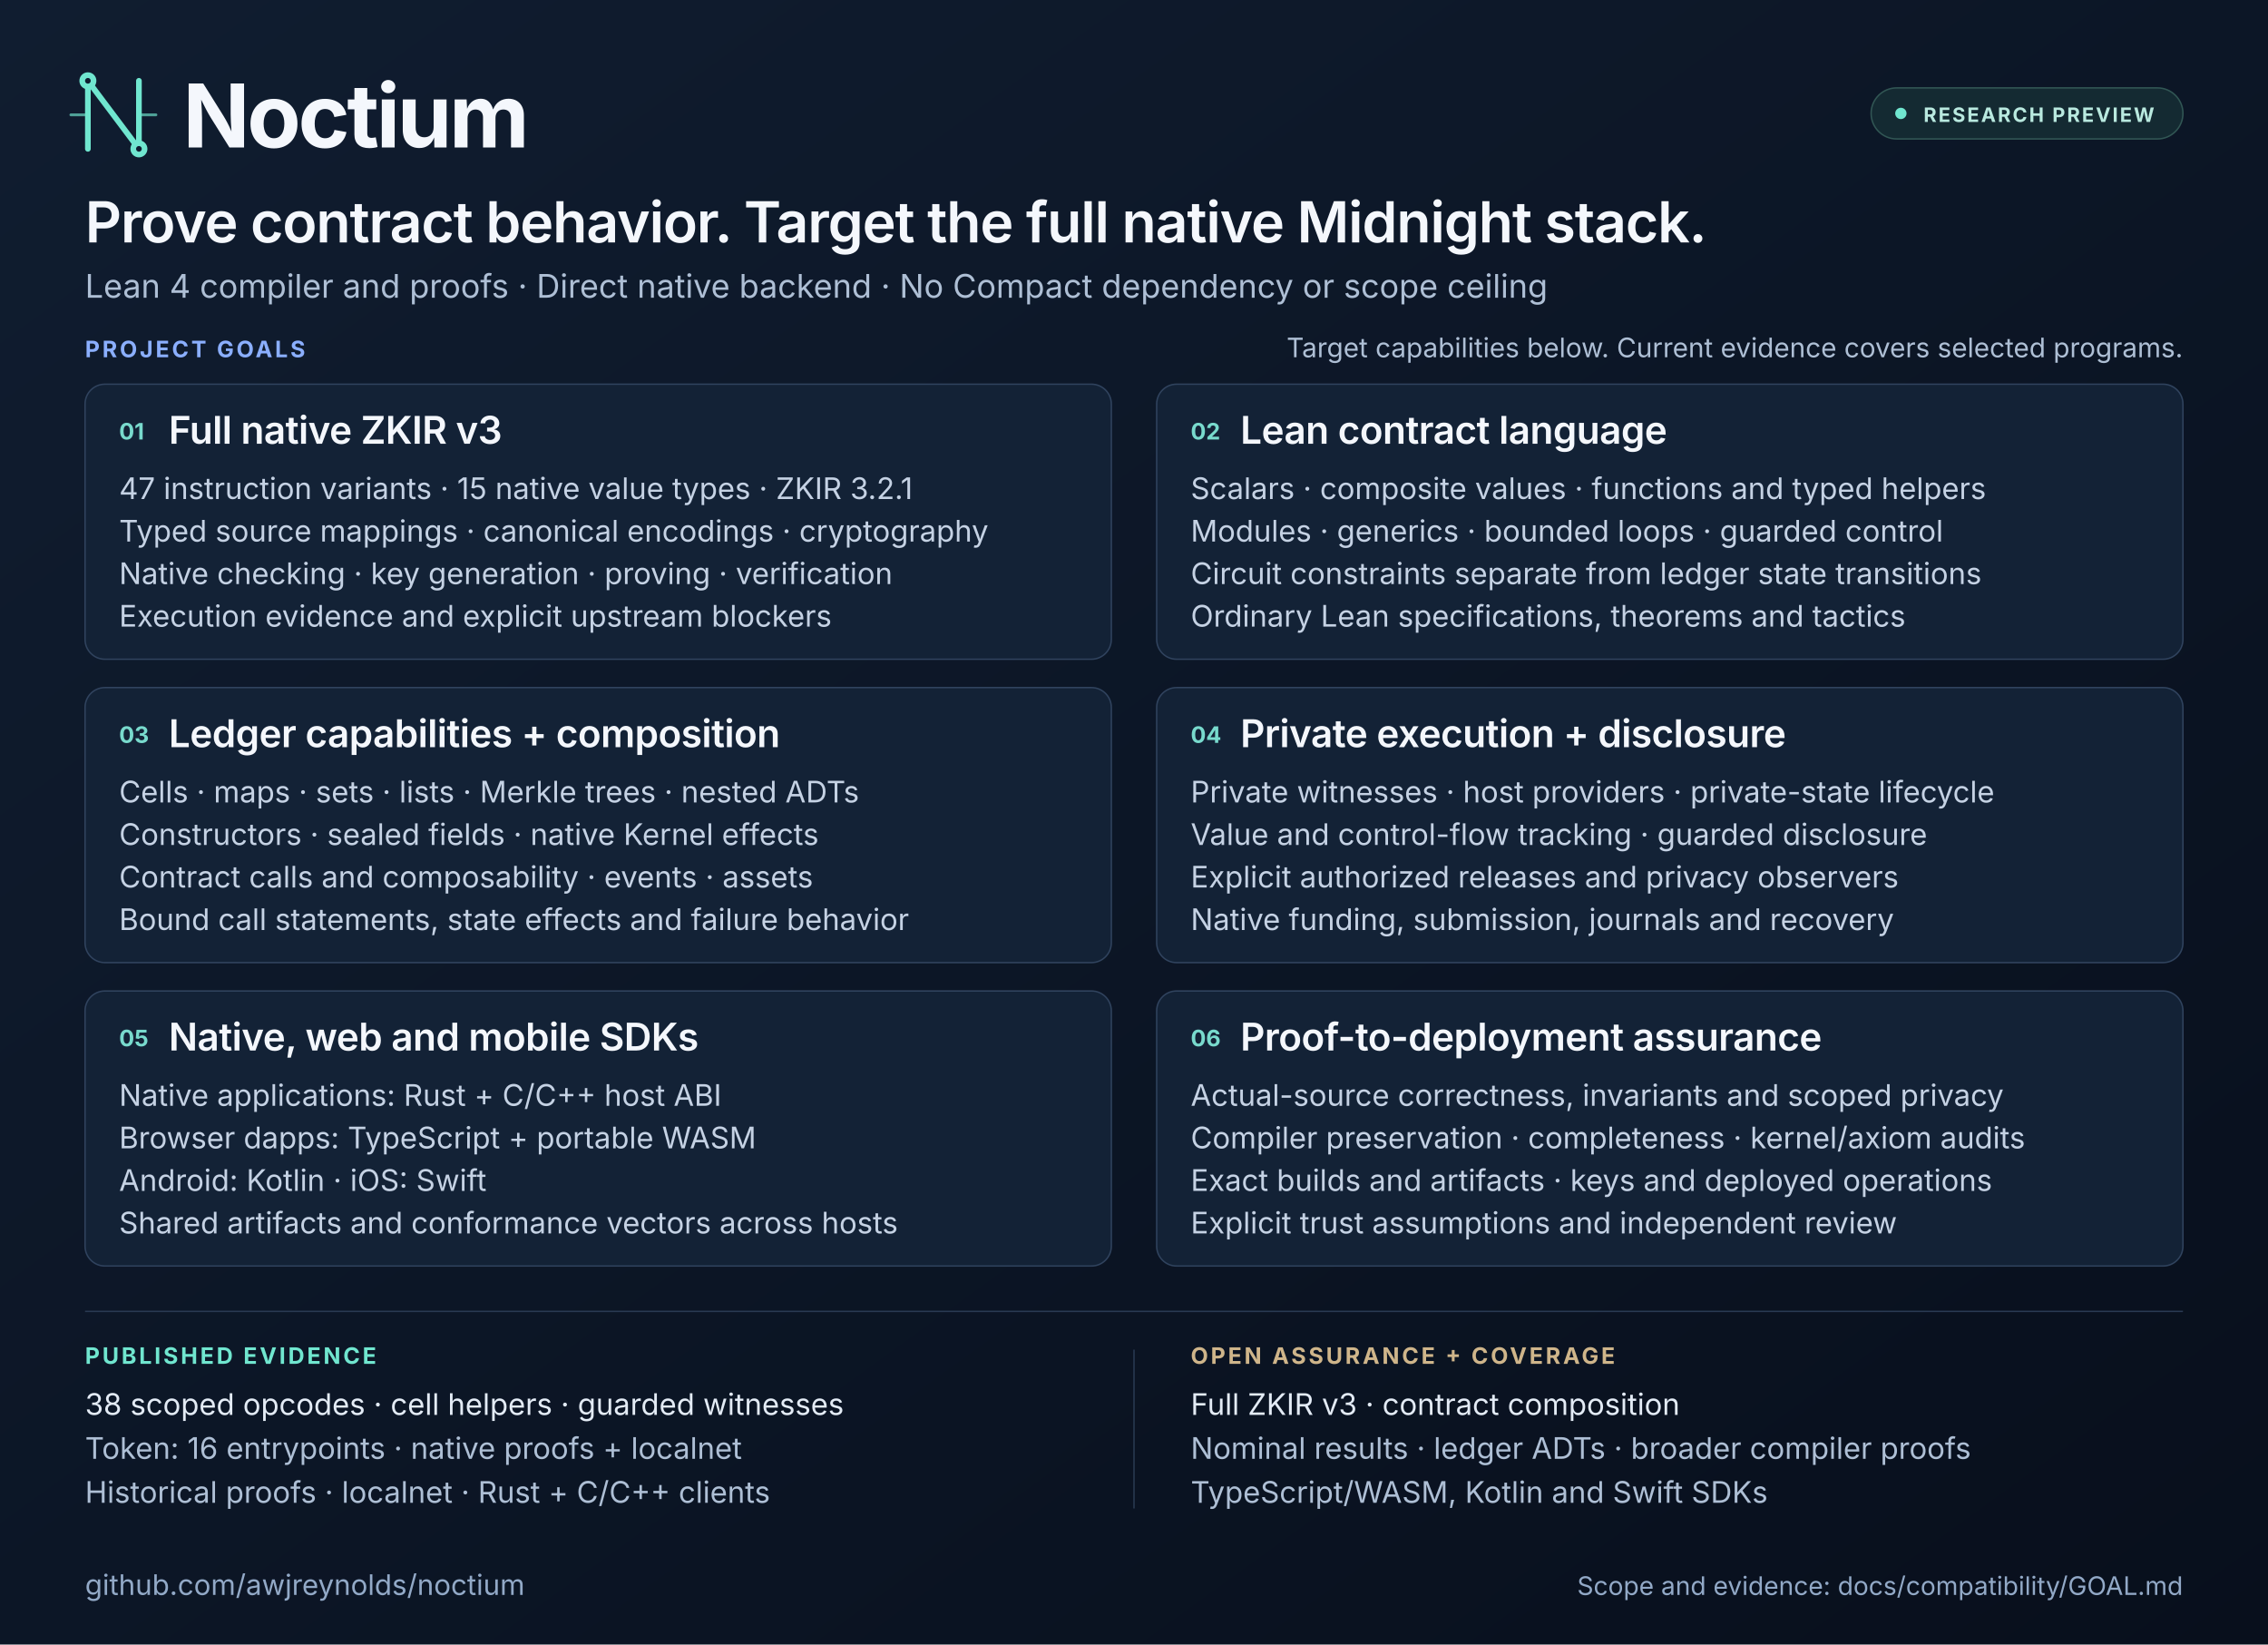
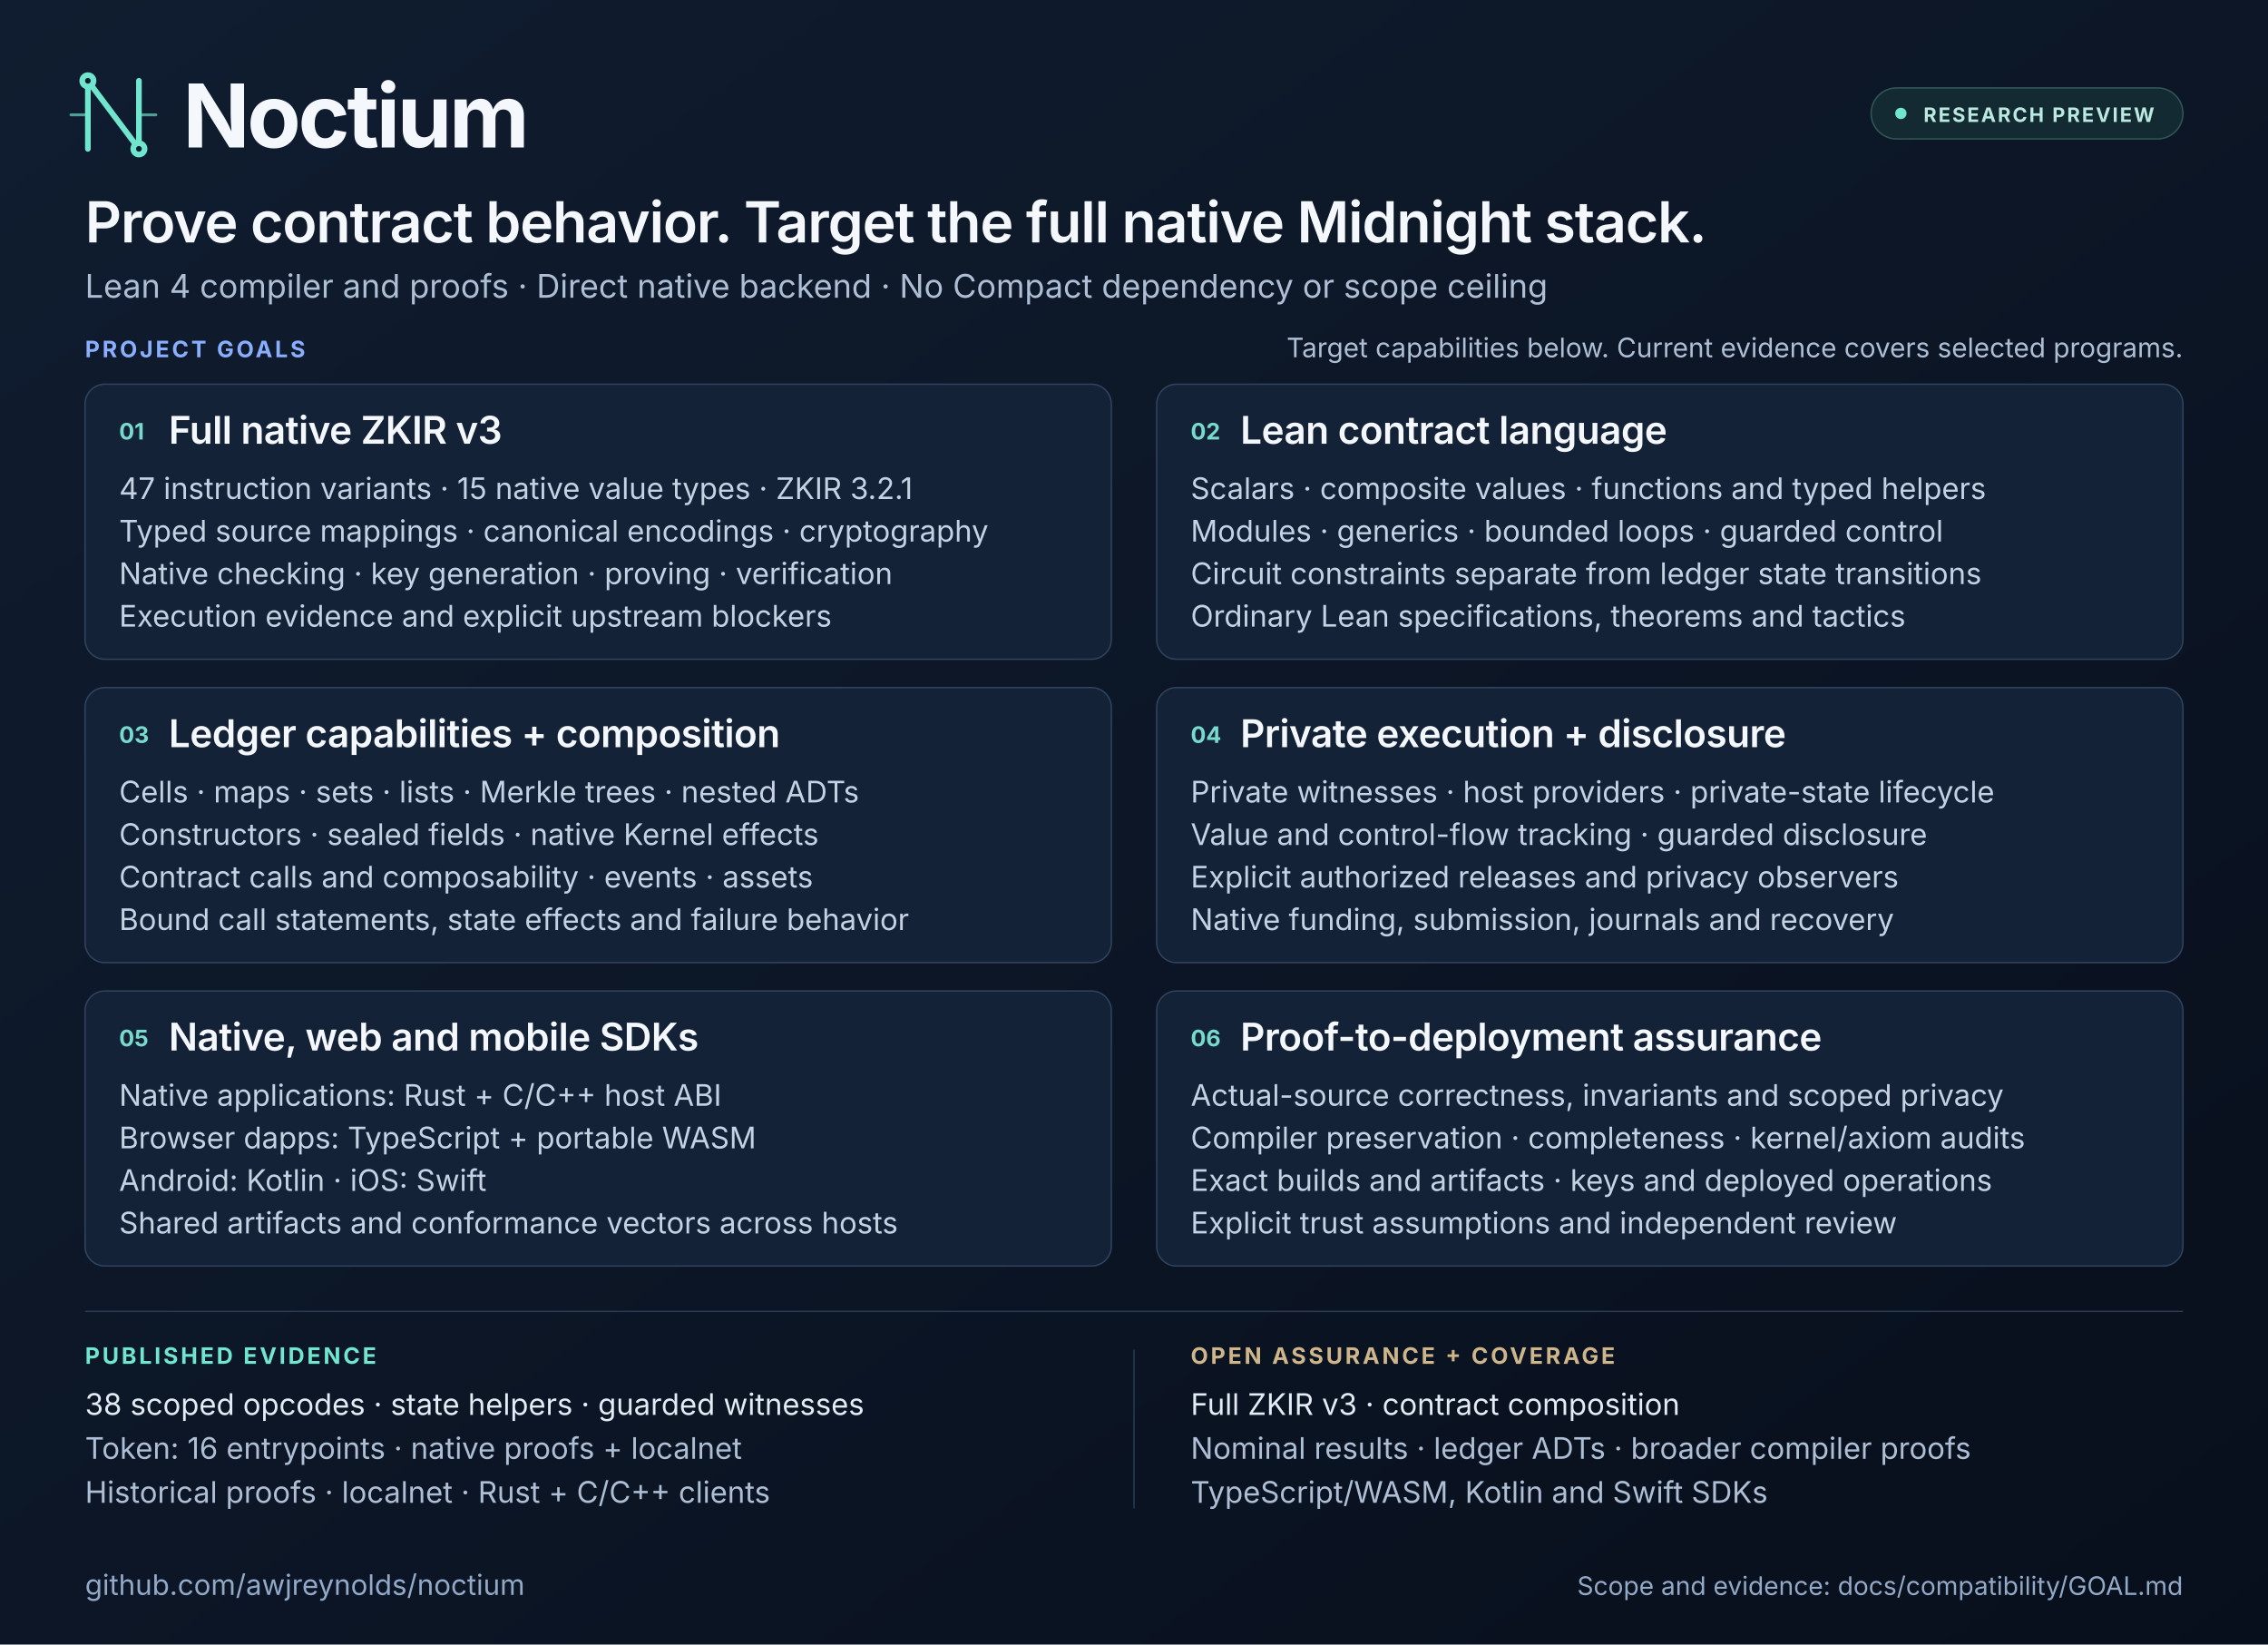
<svg xmlns="http://www.w3.org/2000/svg" width="1600" height="1160" viewBox="0 0 1600 1160" role="img" aria-labelledby="title description">
  <defs>
    <linearGradient id="background" x1="0" y1="0" x2="1" y2="1">
      <stop offset="0" stop-color="#101D30" />
      <stop offset="1" stop-color="#080F1C" />
    </linearGradient>
    <linearGradient id="accent" x1="0" y1="0" x2="1" y2="0">
      <stop offset="0" stop-color="#70E6CF" />
      <stop offset="1" stop-color="#8BAFFF" />
    </linearGradient>
  </defs>
  <rect width="1600" height="1160" fill="url(#background)" />
  <path d="M0 2H1600" stroke="url(#accent)" stroke-width="4" />
  <g stroke="#70E6CF" stroke-width="4" fill="none" stroke-linecap="round" stroke-linejoin="round">
    <path d="M62 105V57L98 105V57" />
    <path d="M50 81H62M98 81H110" stroke-width="2" opacity="0.65" />
    <circle cx="62" cy="57" r="4" fill="#101D30" />
    <circle cx="98" cy="105" r="4" fill="#101D30" />
  </g>
  <g font-family="Inter, Arial, Helvetica, sans-serif">
    <text x="129" y="104" fill="#F4F7FC" font-size="62" font-weight="700" letter-spacing="-2">Noctium</text>
    <rect x="1320" y="62" width="220" height="36" rx="18" fill="#142A32" stroke="#315654" />
    <circle cx="1341" cy="80" r="4" fill="#70E6CF" />
    <text x="1357" y="86" fill="#B9E9DF" font-size="14" font-weight="700" letter-spacing="1.3">RESEARCH PREVIEW</text>
    <text x="60" y="171" fill="#F4F7FC" font-size="40" font-weight="600" letter-spacing="-0.7">Prove contract behavior. Target the full native Midnight stack.</text>
    <text x="60" y="210" fill="#AEBFD5" font-size="23">Lean 4 compiler and proofs · Direct native backend · No Compact dependency or scope ceiling</text>
    <text x="60" y="252" fill="#8BAFFF" font-size="16" font-weight="700" letter-spacing="1.8">PROJECT GOALS</text>
    <text x="1540" y="252" fill="#AEBFD5" font-size="19" text-anchor="end">Target capabilities below. Current evidence covers selected programs.</text>
    <g fill="#132236" stroke="#30435E">
      <rect x="60" y="271" width="724" height="194" rx="14" />
      <rect x="816" y="271" width="724" height="194" rx="14" />
      <rect x="60" y="485" width="724" height="194" rx="14" />
      <rect x="816" y="485" width="724" height="194" rx="14" />
      <rect x="60" y="699" width="724" height="194" rx="14" />
      <rect x="816" y="699" width="724" height="194" rx="14" />
    </g>
    <g fill="#78DACD" font-size="16" font-weight="700">
      <text x="84" y="310">01</text>
      <text x="840" y="310">02</text>
      <text x="84" y="524">03</text>
      <text x="840" y="524">04</text>
      <text x="84" y="738">05</text>
      <text x="840" y="738">06</text>
    </g>
    <g fill="#F4F7FC" font-size="27" font-weight="600" letter-spacing="-0.3">
      <text x="119" y="313">Full native ZKIR v3</text>
      <text x="875" y="313">Lean contract language</text>
      <text x="119" y="527">Ledger capabilities + composition</text>
      <text x="875" y="527">Private execution + disclosure</text>
      <text x="119" y="741">Native, web and mobile SDKs</text>
      <text x="875" y="741">Proof-to-deployment assurance</text>
    </g>
    <g fill="#C5D2E4" font-size="21">
      <text x="84" y="352">47 instruction variants · 15 native value types · ZKIR 3.2.1</text>
      <text x="84" y="382">Typed source mappings · canonical encodings · cryptography</text>
      <text x="84" y="412">Native checking · key generation · proving · verification</text>
      <text x="84" y="442">Execution evidence and explicit upstream blockers</text>
      <text x="840" y="352">Scalars · composite values · functions and typed helpers</text>
      <text x="840" y="382">Modules · generics · bounded loops · guarded control</text>
      <text x="840" y="412">Circuit constraints separate from ledger state transitions</text>
      <text x="840" y="442">Ordinary Lean specifications, theorems and tactics</text>
      <text x="84" y="566">Cells · maps · sets · lists · Merkle trees · nested ADTs</text>
      <text x="84" y="596">Constructors · sealed fields · native Kernel effects</text>
      <text x="84" y="626">Contract calls and composability · events · assets</text>
      <text x="84" y="656">Bound call statements, state effects and failure behavior</text>
      <text x="840" y="566">Private witnesses · host providers · private-state lifecycle</text>
      <text x="840" y="596">Value and control-flow tracking · guarded disclosure</text>
      <text x="840" y="626">Explicit authorized releases and privacy observers</text>
      <text x="840" y="656">Native funding, submission, journals and recovery</text>
      <text x="84" y="780">Native applications: Rust + C/C++ host ABI</text>
      <text x="84" y="810">Browser dapps: TypeScript + portable WASM</text>
      <text x="84" y="840">Android: Kotlin · iOS: Swift</text>
      <text x="84" y="870">Shared artifacts and conformance vectors across hosts</text>
      <text x="840" y="780">Actual-source correctness, invariants and scoped privacy</text>
      <text x="840" y="810">Compiler preservation · completeness · kernel/axiom audits</text>
      <text x="840" y="840">Exact builds and artifacts · keys and deployed operations</text>
      <text x="840" y="870">Explicit trust assumptions and independent review</text>
    </g>
    <path d="M60 925H1540" stroke="#293A52" />
    <text x="60" y="962" fill="#70E6CF" font-size="16" font-weight="700" letter-spacing="1.8">PUBLISHED EVIDENCE</text>
-     <text x="60" y="998" fill="#E3EBF5" font-size="21">38 scoped opcodes · cell helpers · guarded witnesses</text>
+     <text x="60" y="998" fill="#E3EBF5" font-size="21">38 scoped opcodes · state helpers · guarded witnesses</text>
    <text x="60" y="1029" fill="#AEBFD5" font-size="21">Token: 16 entrypoints · native proofs + localnet</text>
    <text x="60" y="1060" fill="#AEBFD5" font-size="21">Historical proofs · localnet · Rust + C/C++ clients</text>
    <path d="M800 952V1064" stroke="#293A52" />
    <text x="840" y="962" fill="#CFB58A" font-size="16" font-weight="700" letter-spacing="1.8">OPEN ASSURANCE + COVERAGE</text>
    <text x="840" y="998" fill="#E3EBF5" font-size="21">Full ZKIR v3 · contract composition</text>
    <text x="840" y="1029" fill="#AEBFD5" font-size="21">Nominal results · ledger ADTs · broader compiler proofs</text>
    <text x="840" y="1060" fill="#AEBFD5" font-size="21">TypeScript/WASM, Kotlin and Swift SDKs</text>
    <text x="60" y="1125" fill="#92A9C7" font-size="20">github.com/awjreynolds/noctium</text>
    <text x="1540" y="1125" fill="#92A9C7" font-size="18" text-anchor="end">Scope and evidence: docs/compatibility/GOAL.md</text>
  </g>
</svg>
